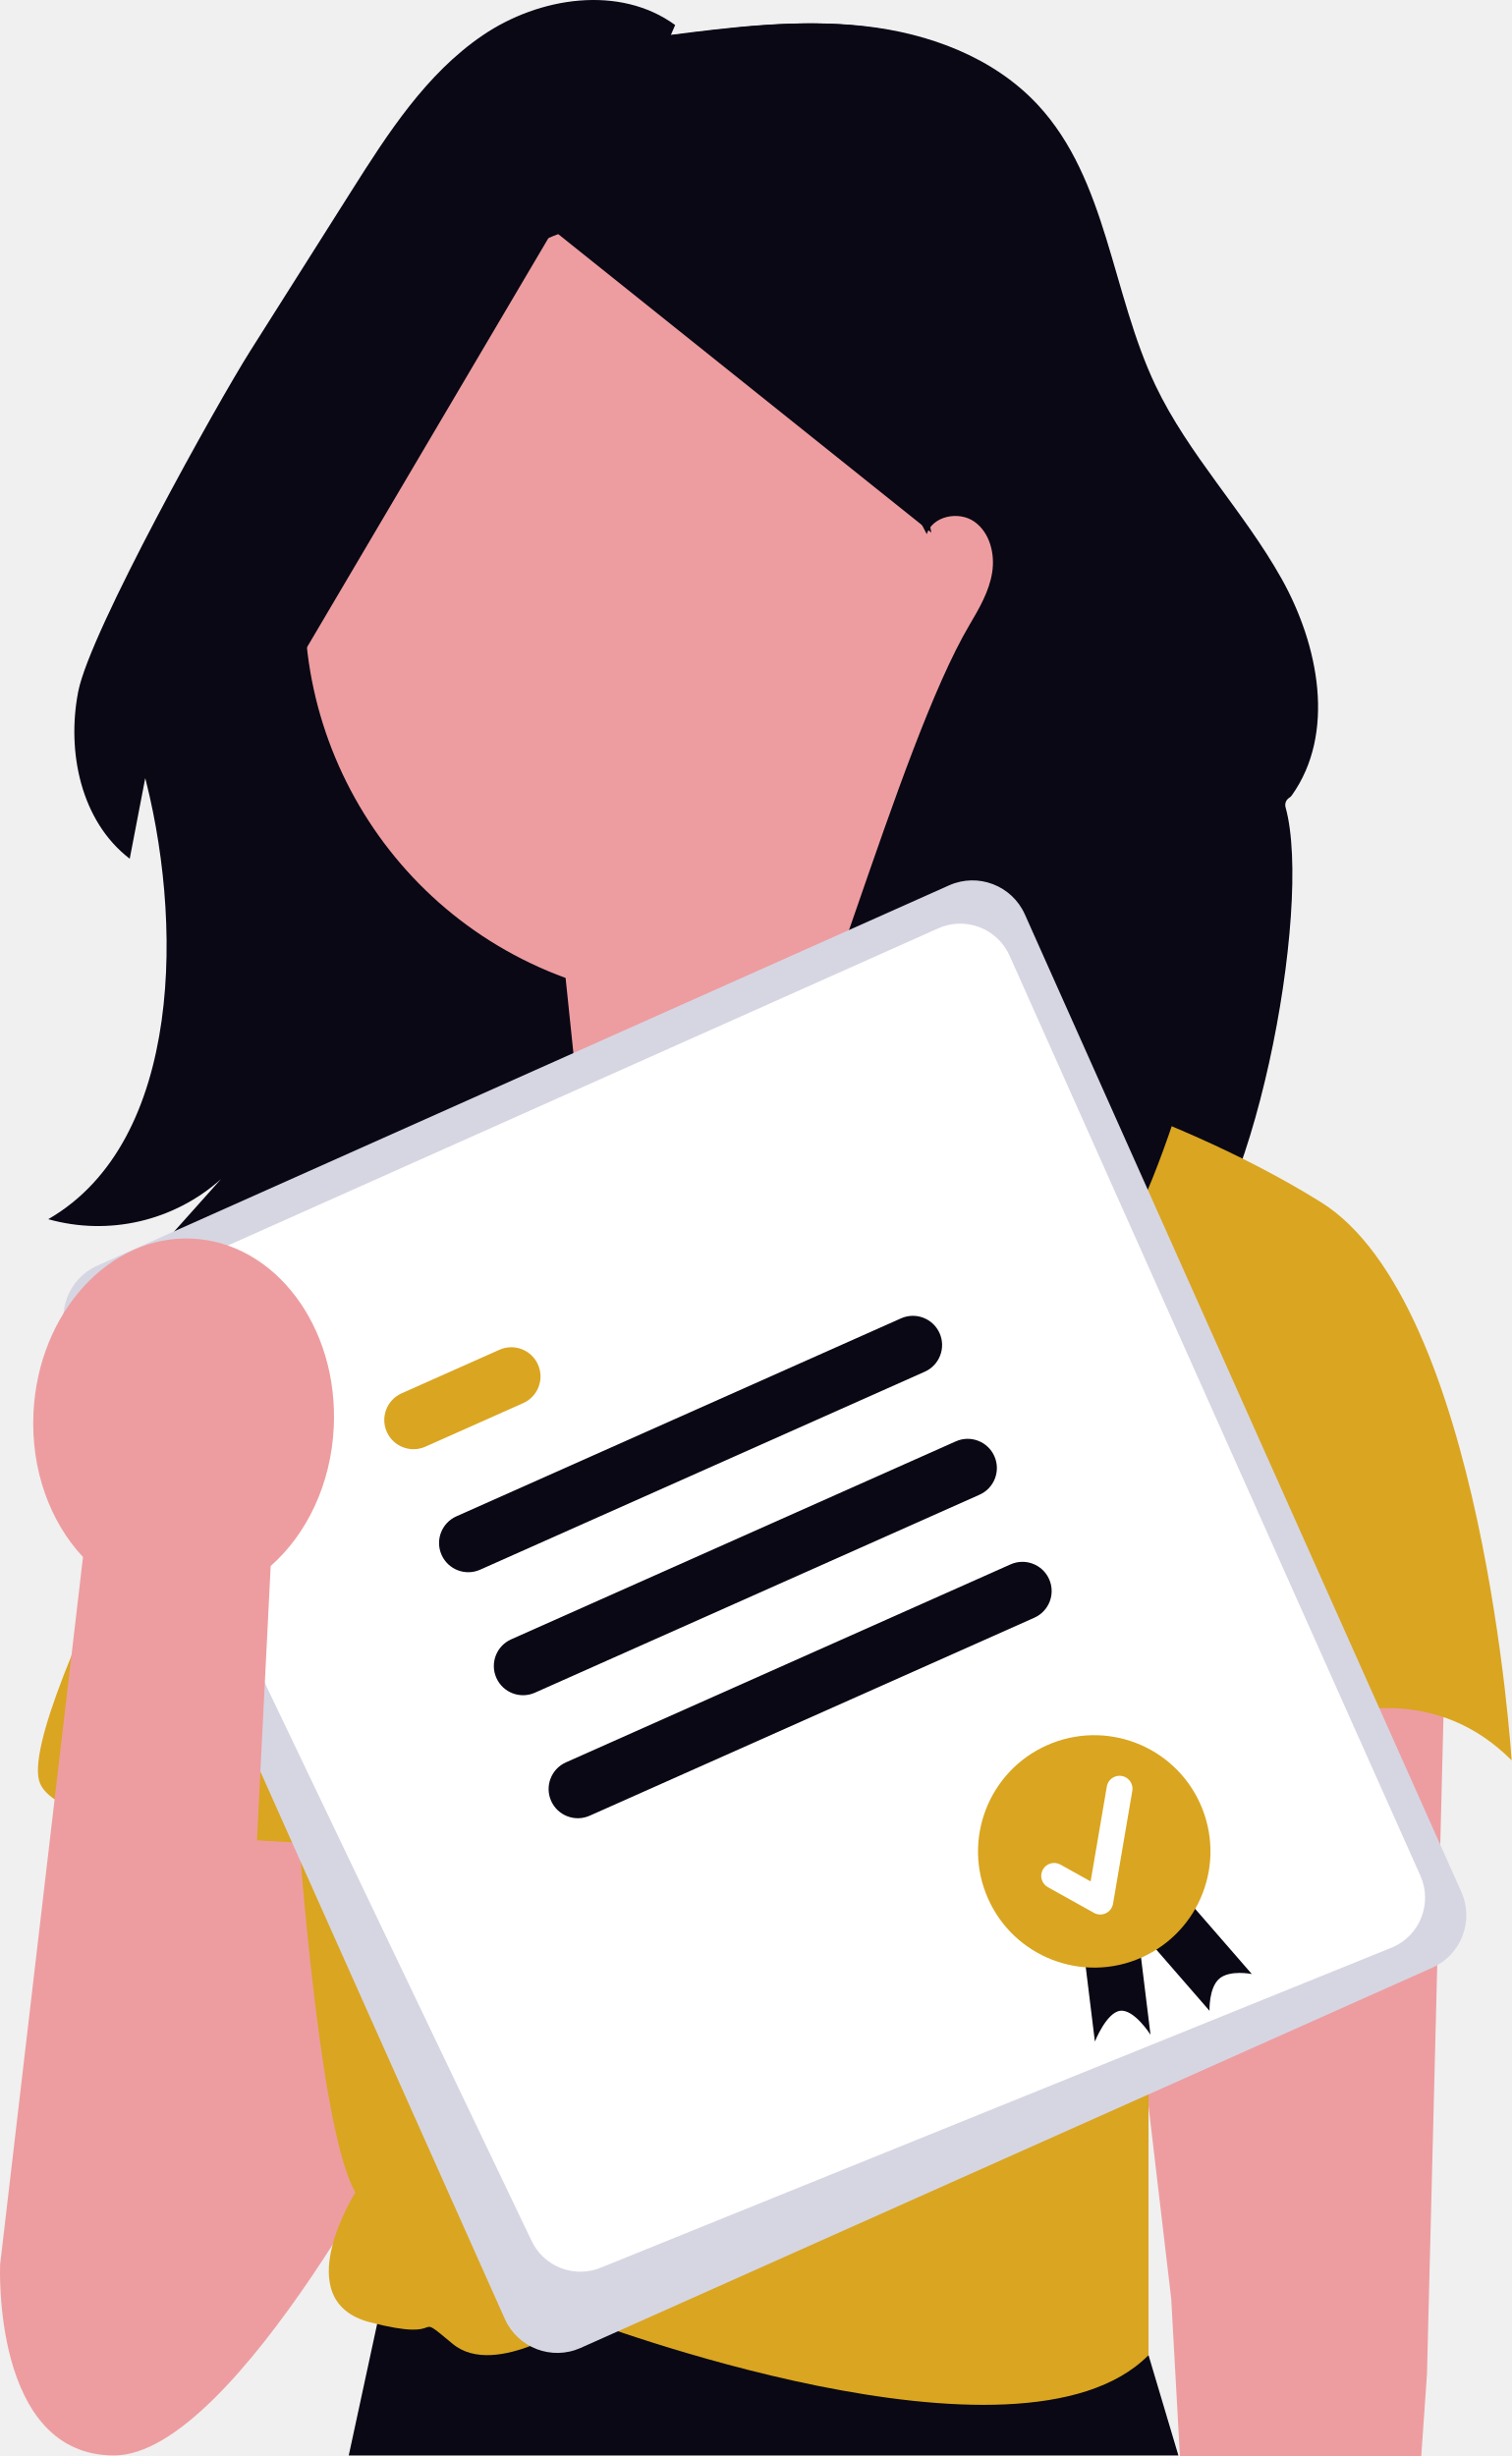
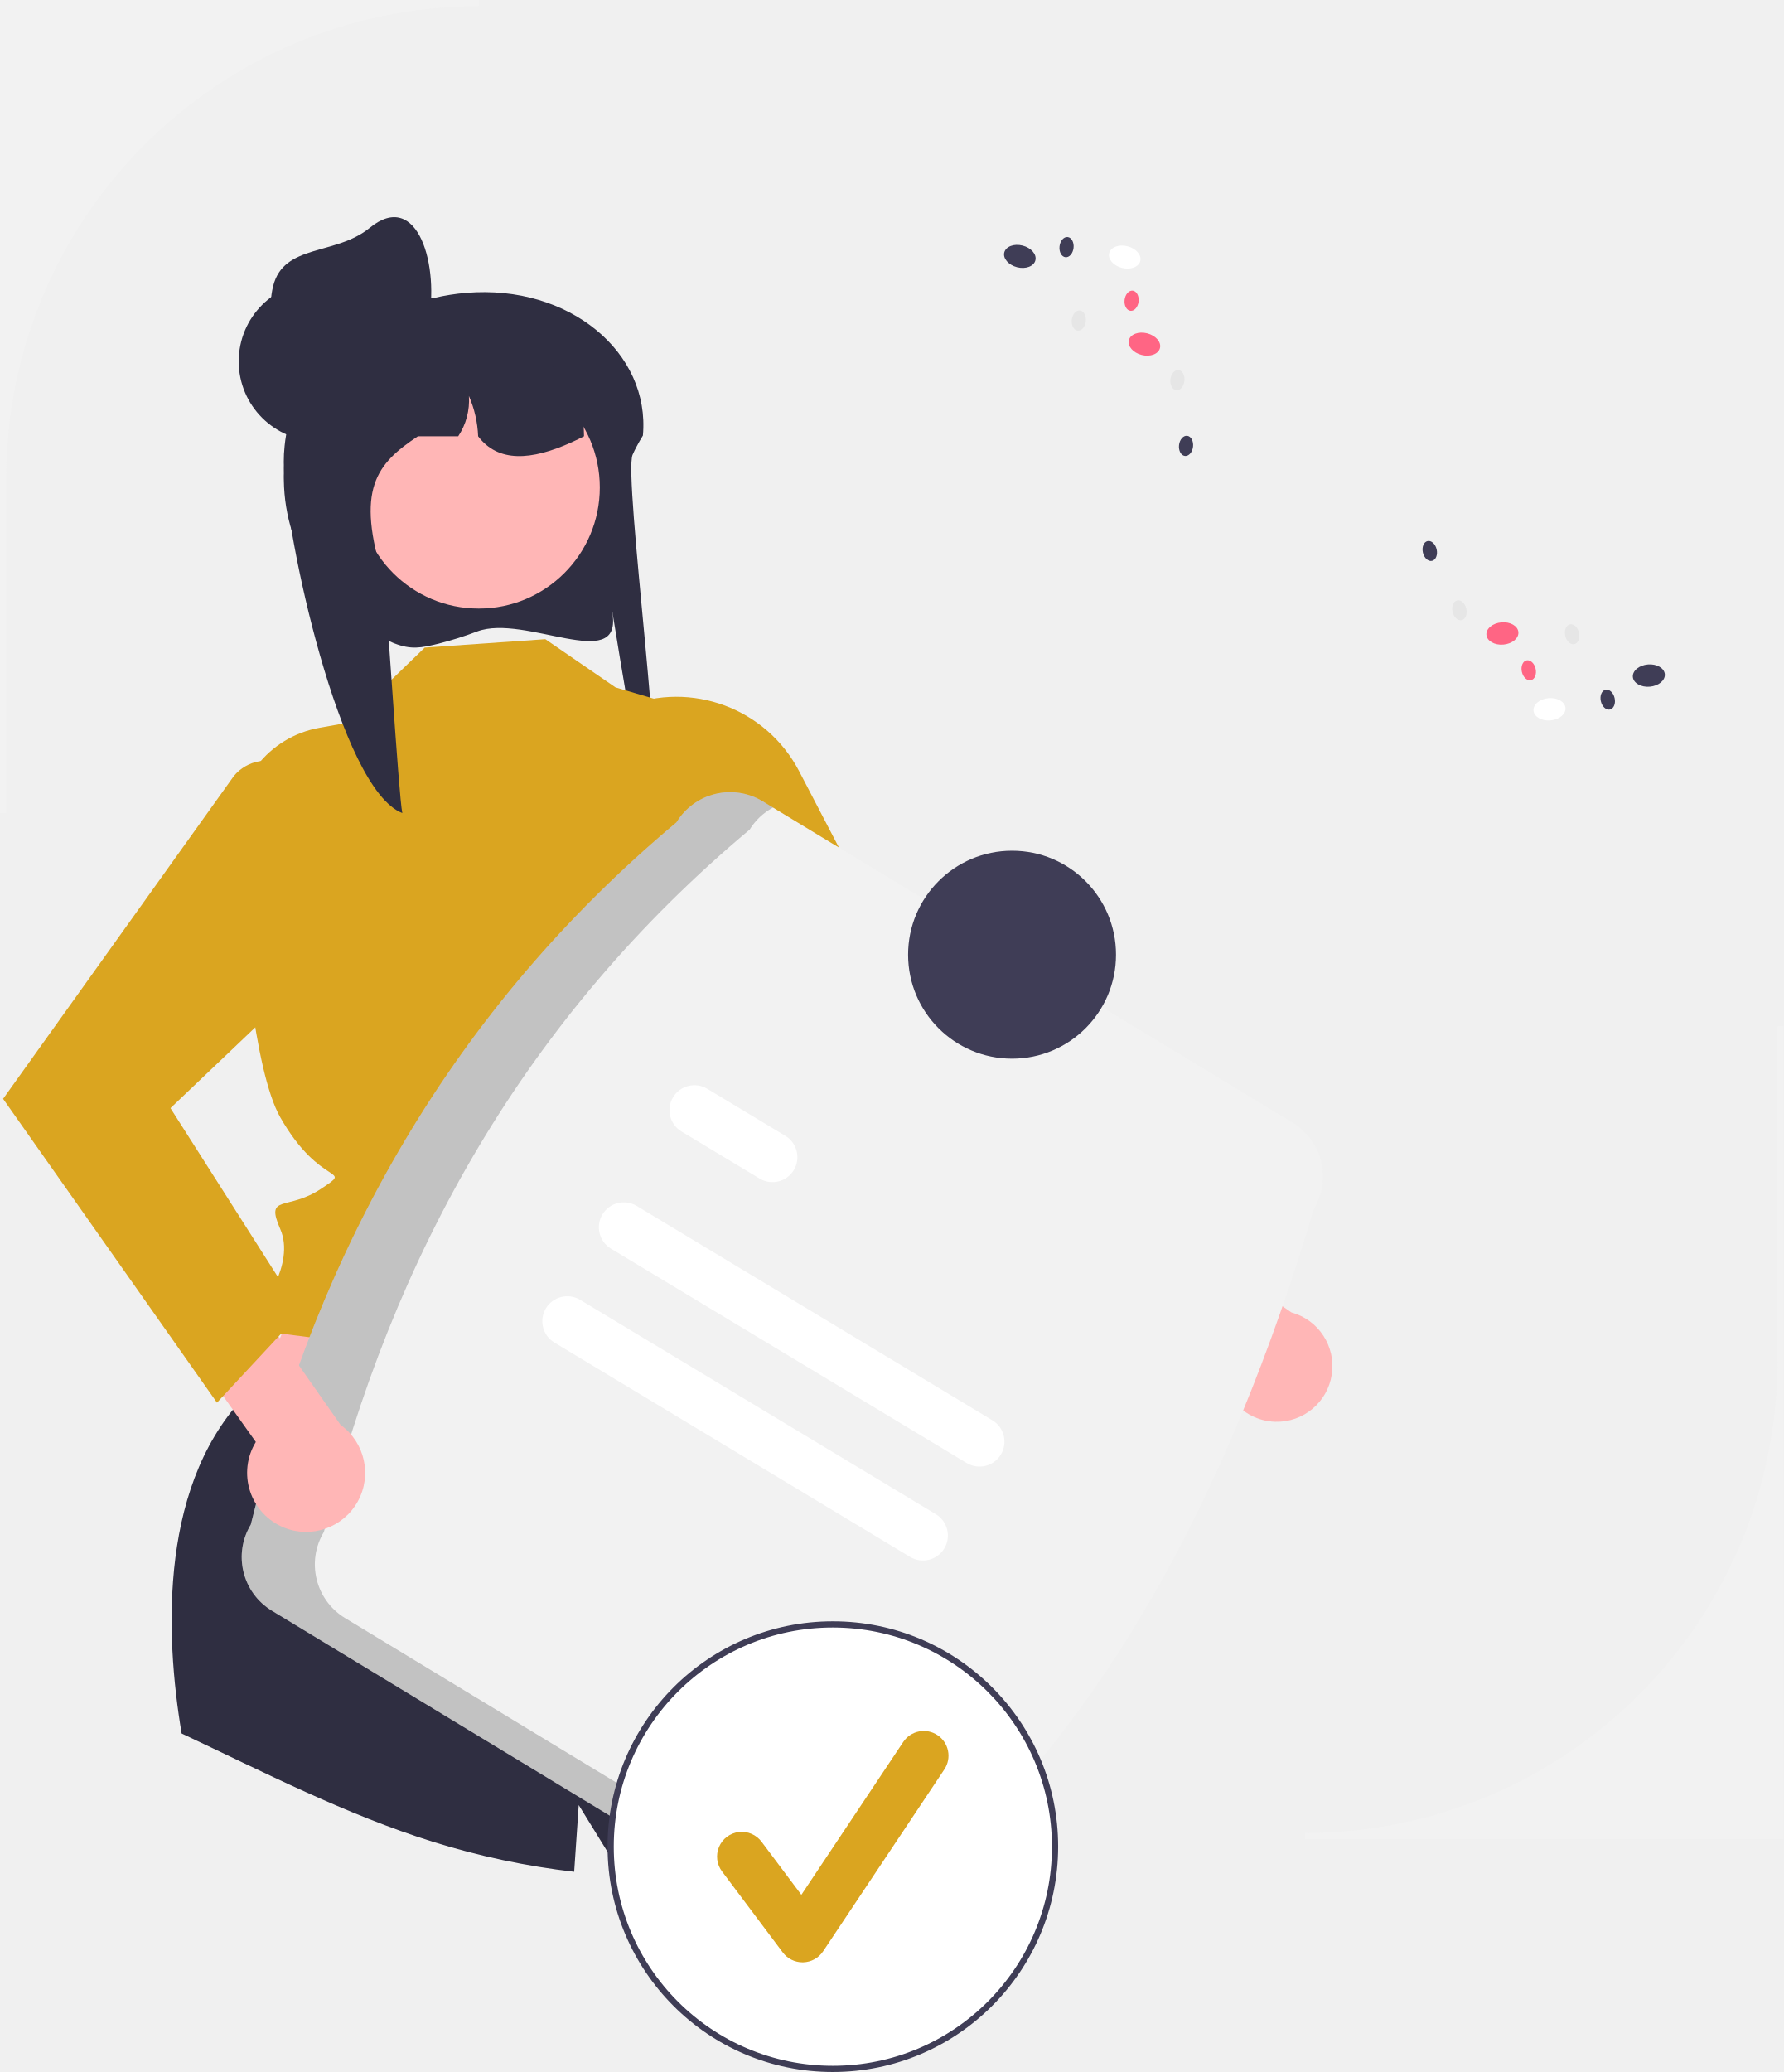
- <svg xmlns="http://www.w3.org/2000/svg" width="466.1" height="757.339" viewBox="0 0 466.1 757.339" role="img" artist="Katerina Limpitsouni" source="https://undraw.co/">
-   <g transform="translate(-736 -161.332)">
-     <path d="M445.552,511.159,440,732.183l-1.763,25.156H363.821l-2.68-48.48L339.386,524.1Z" transform="translate(736 161.332)" fill="#ed9da0" />
-     <path d="M286.865,164.7c1.809-5.582,9.841-7.219,14.651-3.857s6.45,9.96,5.517,15.753-3.974,11-6.957,16.053C277.786,230.4,248.5,337.163,226.205,374.921a47.138,47.138,0,0,0,45.327,3.339,40.479,40.479,0,0,0,72.778-5.675l-10.964,25.277A62.8,62.8,0,0,0,372.894,358.3l-12.007,36.932C386.033,379.621,405,279.864,396.4,248.957a2.634,2.634,0,0,1,1.119-2.94l.034-.022a2.713,2.713,0,0,0,.754-.711c13.637-19.129,8.366-46.288-3.143-66.846-11.6-20.712-28.661-38.136-38.866-59.567C342.747,90.42,341.463,55.461,320.03,32.359c-13.6-14.659-33.577-22.1-53.451-24.308s-39.934.325-59.769,2.854l1.373-3.19c-17.07-12.452-41.9-8.7-59.366,3.189s-29.246,30.256-40.54,48.113L77.24,108.091c-10.133,16.022-49.462,86.522-53.112,105.125S24.956,253.269,40,264.8l5.716-29.707-1.8,1.556c12.776,46.47,12.706,115.223-29.04,139.306A56.856,56.856,0,0,0,68.16,363.573L41.437,393.461A71.343,71.343,0,0,0,81.86,379.923L61.409,404.174l54.622-28.037-11.362,28.8,68.3-12.822" transform="translate(736 161.332)" fill="#090814" />
-     <path d="M120.125,698.862l-12.591,58.31H363.351l-9.209-30.931Z" transform="translate(736 161.332)" fill="#090814" />
-     <path d="M35.159,654.991.04,698.254S-2.6,757.173,35.159,757.173s93.6-110.409,93.6-110.409L89.485,547.422,26.176,531.872l8.982,123.119Z" transform="translate(736 161.332)" fill="#ed9da0" />
-     <path d="M338.97,192.128A122.579,122.579,0,1,0,174.4,301.564L190.779,459.1l125.356-94.938s-24.522-34.419-36.758-72.511a122.446,122.446,0,0,0,59.593-99.526Z" transform="translate(736 161.332)" fill="#ed9da0" />
-     <path d="M294.959,325.287s-44.427,166.6-116.621,19.992L82.917,389.54s6.664,251.012,26.656,286.554c0,0-21.1,33.32,4.443,39.984s12.217-4.443,25.545,6.664,39.984-7.775,39.984-7.775,134.83,51.426,174.6,11.274V559.906s67.532-61.52,111.958-17.093c0,0-8.885-141.055-58.866-172.154s-112.275-45.372-112.275-45.372Z" transform="translate(736 161.332)" fill="#daa520" />
-     <path d="M103.465,401.2,82.917,389.54S3.5,530.04,12.39,550.032s113.289,18.881,113.289,18.881L103.465,401.2Z" transform="translate(736 161.332)" fill="#daa520" />
-     <path d="M205.7,10.905c19.835-2.529,39.9-5.061,59.769-2.854s39.851,9.649,53.451,24.308c21.434,23.1,22.717,58.061,36.267,86.513,10.206,21.431,27.271,38.855,38.866,59.567,11.509,20.558,16.78,47.717,3.143,66.846a2.713,2.713,0,0,1-.754.711h0a2.618,2.618,0,0,0-1.112,2.979c8.817,28.155-3.439,61.666-28.554,77.26L378.783,289.3c-6,18.4-25.153,98.553-43.548,104.559L346.2,368.584a40.479,40.479,0,0,1-72.778,5.675,47.138,47.138,0,0,1-45.327-3.339c22.29-37.758,48.581-140.516,70.871-178.274,2.983-5.053,6.023-10.259,6.957-16.053s-.707-12.391-5.517-15.753-12.842-1.725-14.651,3.857" transform="translate(736 161.332)" fill="#090814" />
-     <path d="M86.186,349.4,63.595,524.975a69.259,69.259,0,0,1-6.775-4.931L71.258,347.889l14.928,1.51Z" transform="translate(736 161.332)" fill="#090814" />
-     <path d="M287.184,164.239l-116.621-93.3L86.8,212.921V123.338l97.087-93.49,77.747,7.775Z" transform="translate(736 161.332)" fill="#090814" />
-     <path d="M441.66,606.752,179.018,724.019a17.7,17.7,0,0,1-23.357-8.938L21.067,413.633A17.7,17.7,0,0,1,30,390.275L292.647,273.008A17.7,17.7,0,0,1,316,281.946L450.6,583.4a17.7,17.7,0,0,1-8.938,23.357Z" transform="translate(736 161.332)" fill="#d6d6e3" />
-     <path d="M416.847,587.043,173.015,685.719a16.663,16.663,0,0,1-21.984-8.412L20.977,405.276a16.663,16.663,0,0,1,8.412-21.985l247.2-110.374a16.663,16.663,0,0,1,21.984,8.413L425.259,565.06a16.663,16.663,0,0,1-8.412,21.984Z" transform="translate(748.715 174.678)" fill="#fff" />
-     <path d="M83.463,482.9,72.941,693.216.04,698.254,25.591,480.13c-10.084-10.76-16.117-26.807-15.271-44.465,1.48-30.9,23.408-54.95,48.978-53.725S104.4,409.2,102.915,440.1c-.846,17.658-8.386,33.055-19.452,42.8Z" transform="translate(736 161.332)" fill="#ed9da0" />
-     <path d="M0,0H17.28V29s-4.039-8.471-8.359-8.471S0,29,0,29Z" transform="translate(1070.07 762.092) rotate(-7)" fill="#090814" />
-     <path d="M0,0H17.281V29s-4.211-5.5-8.531-5.5S0,29,0,29Z" transform="translate(1089.924 759.502) rotate(-41)" fill="#090814" />
-     <path d="M555.034,385.868h-150a9,9,0,1,1,0-18h150a9,9,0,0,1,0,18Z" transform="matrix(0.914, -0.407, 0.407, 0.914, 356.801, 457.531)" fill="#090814" />
-     <path d="M438.034,344.368h-33a9,9,0,1,1,0-18h33a9,9,0,0,1,0,18Z" transform="matrix(0.914, -0.407, 0.407, 0.914, 356.801, 457.531)" fill="#daa520" />
-     <path d="M555.034,427.368h-150a9,9,0,0,1,0-18h150a9,9,0,0,1,0,18Z" transform="matrix(0.914, -0.407, 0.407, 0.914, 356.801, 457.531)" fill="#090814" />
-     <path d="M555.034,468.868h-150a9,9,0,0,1,0-18h150a9,9,0,0,1,0,18Z" transform="matrix(0.914, -0.407, 0.407, 0.914, 356.801, 457.531)" fill="#090814" />
-     <path d="M35.811,0A35.811,35.811,0,1,1,0,35.811,35.811,35.811,0,0,1,35.811,0Z" transform="matrix(0.914, -0.407, 0.407, 0.914, 1026.098, 714.082)" fill="#daa520" />
-     <path d="M538.012,561.045a3.983,3.983,0,0,1-3.186-1.594l-9.77-13.027a3.983,3.983,0,0,1,6.374-4.78l6.392,8.522,16.416-24.624a3.984,3.984,0,1,1,6.629,4.419l-19.54,29.309a3.986,3.986,0,0,1-3.2,1.773Z" transform="matrix(0.914, -0.407, 0.407, 0.914, 356.801, 457.531)" fill="#fff" />
-   </g>
+ <svg xmlns="http://www.w3.org/2000/svg" width="575.455" height="668.319" viewBox="0 0 575.455 668.319" role="img" artist="Katerina Limpitsouni" source="https://undraw.co/">
+   <path d="M887.728,709.088H733.272v-2h0A152.455,152.455,0,0,0,885.728,554.633V446.841h2Z" transform="translate(-312.2725 -115.8407)" fill="#f2f2f2" />
+   <path d="M466.29,319.488a114.228,114.228,0,0,1-12.558,3.971c-5.626,1.371-8.802,2.007-14.231-.101-.191-.074-.373-.147-.544-.219a57.679,57.679,0,0,1-35.105-52.299c-.027-.384-.027-.787-.027-1.18a56.192,56.192,0,0,1,.271-5.675,57.37,57.37,0,0,1,1.23-7.633l-.054-.01c-4.396-4.495-6.087-10.653-5.527-16.84A27.832,27.832,0,0,1,412.318,218.689a44.032,44.032,0,0,1,18.281-6.453,46.326,46.326,0,0,1,5.255-.305h16.499a71.282,71.282,0,0,1,10.357-1.633h.027c33.205-2.754,59.391,19.259,56.949,46.043-.018.03-.045.059-.063.089-.706,1.151-1.33,2.243-1.881,3.285-.534.974-.986,1.908-1.375,2.793-3.03,6.846,11.37,113.061,6.205,114.674-2.94.915-14.789-78.123-12.663-63.093C512.585,332.946,481.587,313.833,466.29,319.488Z" transform="translate(-312.2725 -115.8407)" fill="#2f2e41" />
+   <polygon points="204.039 395.654 250.068 493.714 73.005 475.781 109.966 381.645 204.039 395.654" fill="#ffb6b6" />
+   <path d="M608.711,708.101a257.909,257.909,0,0,1-95.64,12.81l-14.09-22.85s-.59,8.51-1.47,21.52a248.821,248.821,0,0,1-45.47-9.64c-28.11-8.79-54.46-22.41-81.17-34.97-5.41-32.25-7.44-81.98,22.47-110.93l160.99,29.5s25.83,19.32,18.92,26.24c-6.91,6.91-7.98,5.84-3.44,10.38,4.54,4.54,14.35,10.61,14.45,14.58C584.301,646.291,595.311,674.401,608.711,708.101Z" transform="translate(-312.2725 -115.8407)" fill="#2f2e41" />
+   <path d="M488.199,322.007l-38.895,2.714L424.165,349.013l-8.804,1.571A32.825,32.825,0,0,0,388.355,384.83c1.811,30.683,5.866,76.528,14.341,91.402,13.141,23.063,23.996,15.827,13.141,23.063s-18.142,1.55-13.141,12.986-6.758,26.105-6.758,26.105l-4.681,4.681,4.965,2.035L554.417,565.686s-13.679-61.502-5.124-76.61,29.296-60.777,10.785-78.646l-18.1-63.694-31.134-9.182Z" transform="translate(-312.2725 -115.8407)" fill="#daa520" />
+   <path d="M723.647,574.429A17.981,17.981,0,0,1,706.566,553.024L632.36,502.768l8.854-23.943L728.914,539.159a17.956,17.956,0,0,1-5.267,35.27Z" transform="translate(-312.2725 -115.8407)" fill="#ffb6b6" />
+   <path d="M514.05,343.728l-10.783,4.27,57.522,112.344,119.079,81.168,17.165-29.011-90.644-78.294-36.29-69.598A44.665,44.665,0,0,0,514.05,343.728Z" transform="translate(-312.2725 -115.8407)" fill="#daa520" />
+   <circle cx="154.455" cy="157.231" r="39.056" fill="#ffb6b6" />
+   <path d="M500.69,256.556c-.651.344-1.293.66-1.945.977-.678.326-1.357.651-2.044.959-13.07,5.925-23.717,6.585-30.175-1.936a36.169,36.169,0,0,0-2.976-13.007,20.903,20.903,0,0,1-3.446,13.007H447.097c-13.396,8.891-20.27,17.059-10.972,46.248.606,1.918,4.758,70.047,5.943,75.284-20.279-7.779-37.773-90.371-38.216-112.134-.027-.353-.027-.724-.027-1.085a47.554,47.554,0,0,1,.271-5.219,48.861,48.861,0,0,1,1.23-7.019l-.054-.009a18.331,18.331,0,0,1-5.527-15.486,44.664,44.664,0,0,1,12.41-11.126,79.196,79.196,0,0,1,13.586-5.102c.118-.027.217-.054.335-.081,1.429-.389,2.894-.742,4.36-1.049a81.869,81.869,0,0,1,9.145-1.384c.226-.009.443-.027.642-.027a6.853,6.853,0,0,1,3.491.959c.009,0,.009.009.027.009a6.89,6.89,0,0,1,3.356,5.861h14.491c.534,0,1.067.018,1.601.045,20.18.805,36.398,9.434,37.438,29.271C500.672,255.199,500.69,255.868,500.69,256.556Z" transform="translate(-312.2725 -115.8407)" fill="#2f2e41" />
+   <circle cx="102.747" cy="116.555" r="25.73" fill="#2f2e41" />
+   <path d="M450.344,220.495c-2.923,13.906-17.345,22.224-31.142,18.821a25.73,25.73,0,0,1-18.821-31.142c3.402-13.797,20.147-9.82,31.142-18.821C447.077,176.618,454.287,201.741,450.344,220.495Z" transform="translate(-312.2725 -115.8407)" fill="#2f2e41" />
+   <path d="M393.176,607.597c21.929-89.427,65.38-166.292,137.341-226.514a20.246,20.246,0,0,1,27.777-6.808L729.362,477.998a20.246,20.246,0,0,1,6.807,27.777c-27.466,91.762-68.605,171.388-137.341,226.514a20.245,20.245,0,0,1-27.777,6.808L399.984,635.374A20.246,20.246,0,0,1,393.176,607.597Z" transform="translate(-312.2725 -115.8407)" fill="#f2f2f2" />
+   <path d="M423.582,637.735a20.245,20.245,0,0,1-6.808-27.777c21.929-89.428,65.38-166.292,137.341-226.514a19.984,19.984,0,0,1,7.546-7.128l-3.366-2.041a20.246,20.246,0,0,0-27.777,6.807C458.556,441.305,415.105,518.169,393.176,607.597a20.245,20.245,0,0,0,6.808,27.777L571.052,739.097a20.156,20.156,0,0,0,20.232.32Z" transform="translate(-312.2725 -115.8407)" opacity="0.2" style="isolation:isolate" />
+   <path d="M624.201,587.772l-114.829-69.189a8.044,8.044,0,0,1,8.303-13.78l114.829,69.189a8.044,8.044,0,0,1-8.303,13.779Z" transform="translate(-312.2725 -115.8407)" fill="#fff" />
+   <path d="M557.401,496.021l-25.262-15.222a8.044,8.044,0,0,1,8.259-13.806l.043.026,25.262,15.222a8.044,8.044,0,0,1-8.303,13.779Z" transform="translate(-312.2725 -115.8407)" fill="#fff" />
+   <path d="M605.951,618.061l-114.829-69.189a8.044,8.044,0,0,1,8.286-13.79l.016.01,114.829,69.189a8.044,8.044,0,0,1-8.303,13.779Z" transform="translate(-312.2725 -115.8407)" fill="#fff" />
+   <circle cx="326.511" cy="307.935" r="33.539" fill="#3f3d56" />
+   <circle cx="268.698" cy="595.633" r="71.685" fill="#fff" />
+   <path d="M580.971,784.159a72.685,72.685,0,1,1,72.685-72.686A72.768,72.768,0,0,1,580.971,784.159Zm0-143.37a70.685,70.685,0,1,0,70.685,70.685A70.765,70.765,0,0,0,580.971,640.789Z" transform="translate(-312.2725 -115.8407)" fill="#3f3d56" />
+   <path d="M571.191,748.783a7.972,7.972,0,0,1-6.379-3.19L545.256,719.516a7.974,7.974,0,1,1,12.758-9.568l12.795,17.058,32.862-49.292a7.974,7.974,0,1,1,13.27,8.847L577.827,745.232a7.977,7.977,0,0,1-6.414,3.548C571.339,748.781,571.265,748.783,571.191,748.783Z" transform="translate(-312.2725 -115.8407)" fill="#daa520" />
+   <ellipse cx="812.172" cy="344.619" rx="5.177" ry="3.601" transform="translate(-338.6792 -45.39552) rotate(-4.88719)" fill="#fff" />
+   <ellipse cx="844.222" cy="333.746" rx="5.177" ry="3.601" transform="translate(-337.6364 -42.70455) rotate(-4.88719)" fill="#3f3d56" />
+   <ellipse cx="796.979" cy="320.166" rx="5.177" ry="3.601" transform="translate(-336.6512 -46.77873) rotate(-4.88719)" fill="#ff6584" />
+   <ellipse cx="783.121" cy="312.684" rx="2.276" ry="3.272" transform="translate(-361.93 64.44338) rotate(-12.7322)" fill="#e6e6e6" />
+   <ellipse cx="773.549" cy="293.556" rx="2.276" ry="3.272" transform="translate(-357.9496 61.86343) rotate(-12.7322)" fill="#3f3d56" />
+   <ellipse cx="819.473" cy="320.419" rx="2.276" ry="3.272" transform="translate(-362.7407 72.64536) rotate(-12.7322)" fill="#e6e6e6" />
+   <ellipse cx="805.474" cy="332.04" rx="2.276" ry="3.272" transform="translate(-365.6462 69.84586) rotate(-12.7322)" fill="#ff6584" />
+   <ellipse cx="830.959" cy="341.505" rx="2.276" ry="3.272" transform="translate(-367.1057 75.69535) rotate(-12.7322)" fill="#3f3d56" />
+   <ellipse cx="675.135" cy="198.762" rx="3.601" ry="5.177" transform="translate(4.33932 688.5405) rotate(-75.77932)" fill="#fff" />
+   <ellipse cx="641.291" cy="198.544" rx="3.601" ry="5.177" transform="translate(-20.9789 655.5694) rotate(-75.77932)" fill="#3f3d56" />
+   <ellipse cx="681.486" cy="226.84" rx="3.601" ry="5.177" transform="translate(-18.0879 715.8777) rotate(-75.77932)" fill="#ff6584" />
+   <ellipse cx="692.131" cy="238.447" rx="3.272" ry="2.276" transform="translate(66.02744 783.9782) rotate(-83.62433)" fill="#e6e6e6" />
+   <ellipse cx="694.914" cy="259.655" rx="3.272" ry="2.276" transform="translate(47.42466 805.5966) rotate(-83.62433)" fill="#3f3d56" />
+   <ellipse cx="660.314" cy="219.239" rx="3.272" ry="2.276" transform="translate(56.83259 735.2825) rotate(-83.62433)" fill="#e6e6e6" />
+   <ellipse cx="677.346" cy="212.841" rx="3.272" ry="2.276" transform="translate(78.33185 746.5209) rotate(-83.62433)" fill="#ff6584" />
+   <ellipse cx="656.363" cy="195.554" rx="3.272" ry="2.276" transform="translate(76.85916 710.3015) rotate(-83.62433)" fill="#3f3d56" />
+   <path d="M314.272,378.088h-2V115.841H466.728v2h-0A152.455,152.455,0,0,0,314.272,270.296Z" transform="translate(-312.2725 -115.8407)" fill="#f2f2f2" />
+   <path d="M403.842,608.544a19.072,19.072,0,0,1-9.035-27.606l-55.105-77.461L357.38,482.968l64.777,92.48a19.046,19.046,0,0,1-18.314,33.096Z" transform="translate(-312.2725 -115.8407)" fill="#ffb6b6" />
+   <path d="M405.109,363.073h0a13.6,13.6,0,0,0-17.382,3.06L313.272,470.262l69,98,27-29-42-66,55.818-53.145A44.665,44.665,0,0,0,405.109,363.073Z" transform="translate(-312.2725 -115.8407)" fill="#daa520" />
</svg>
